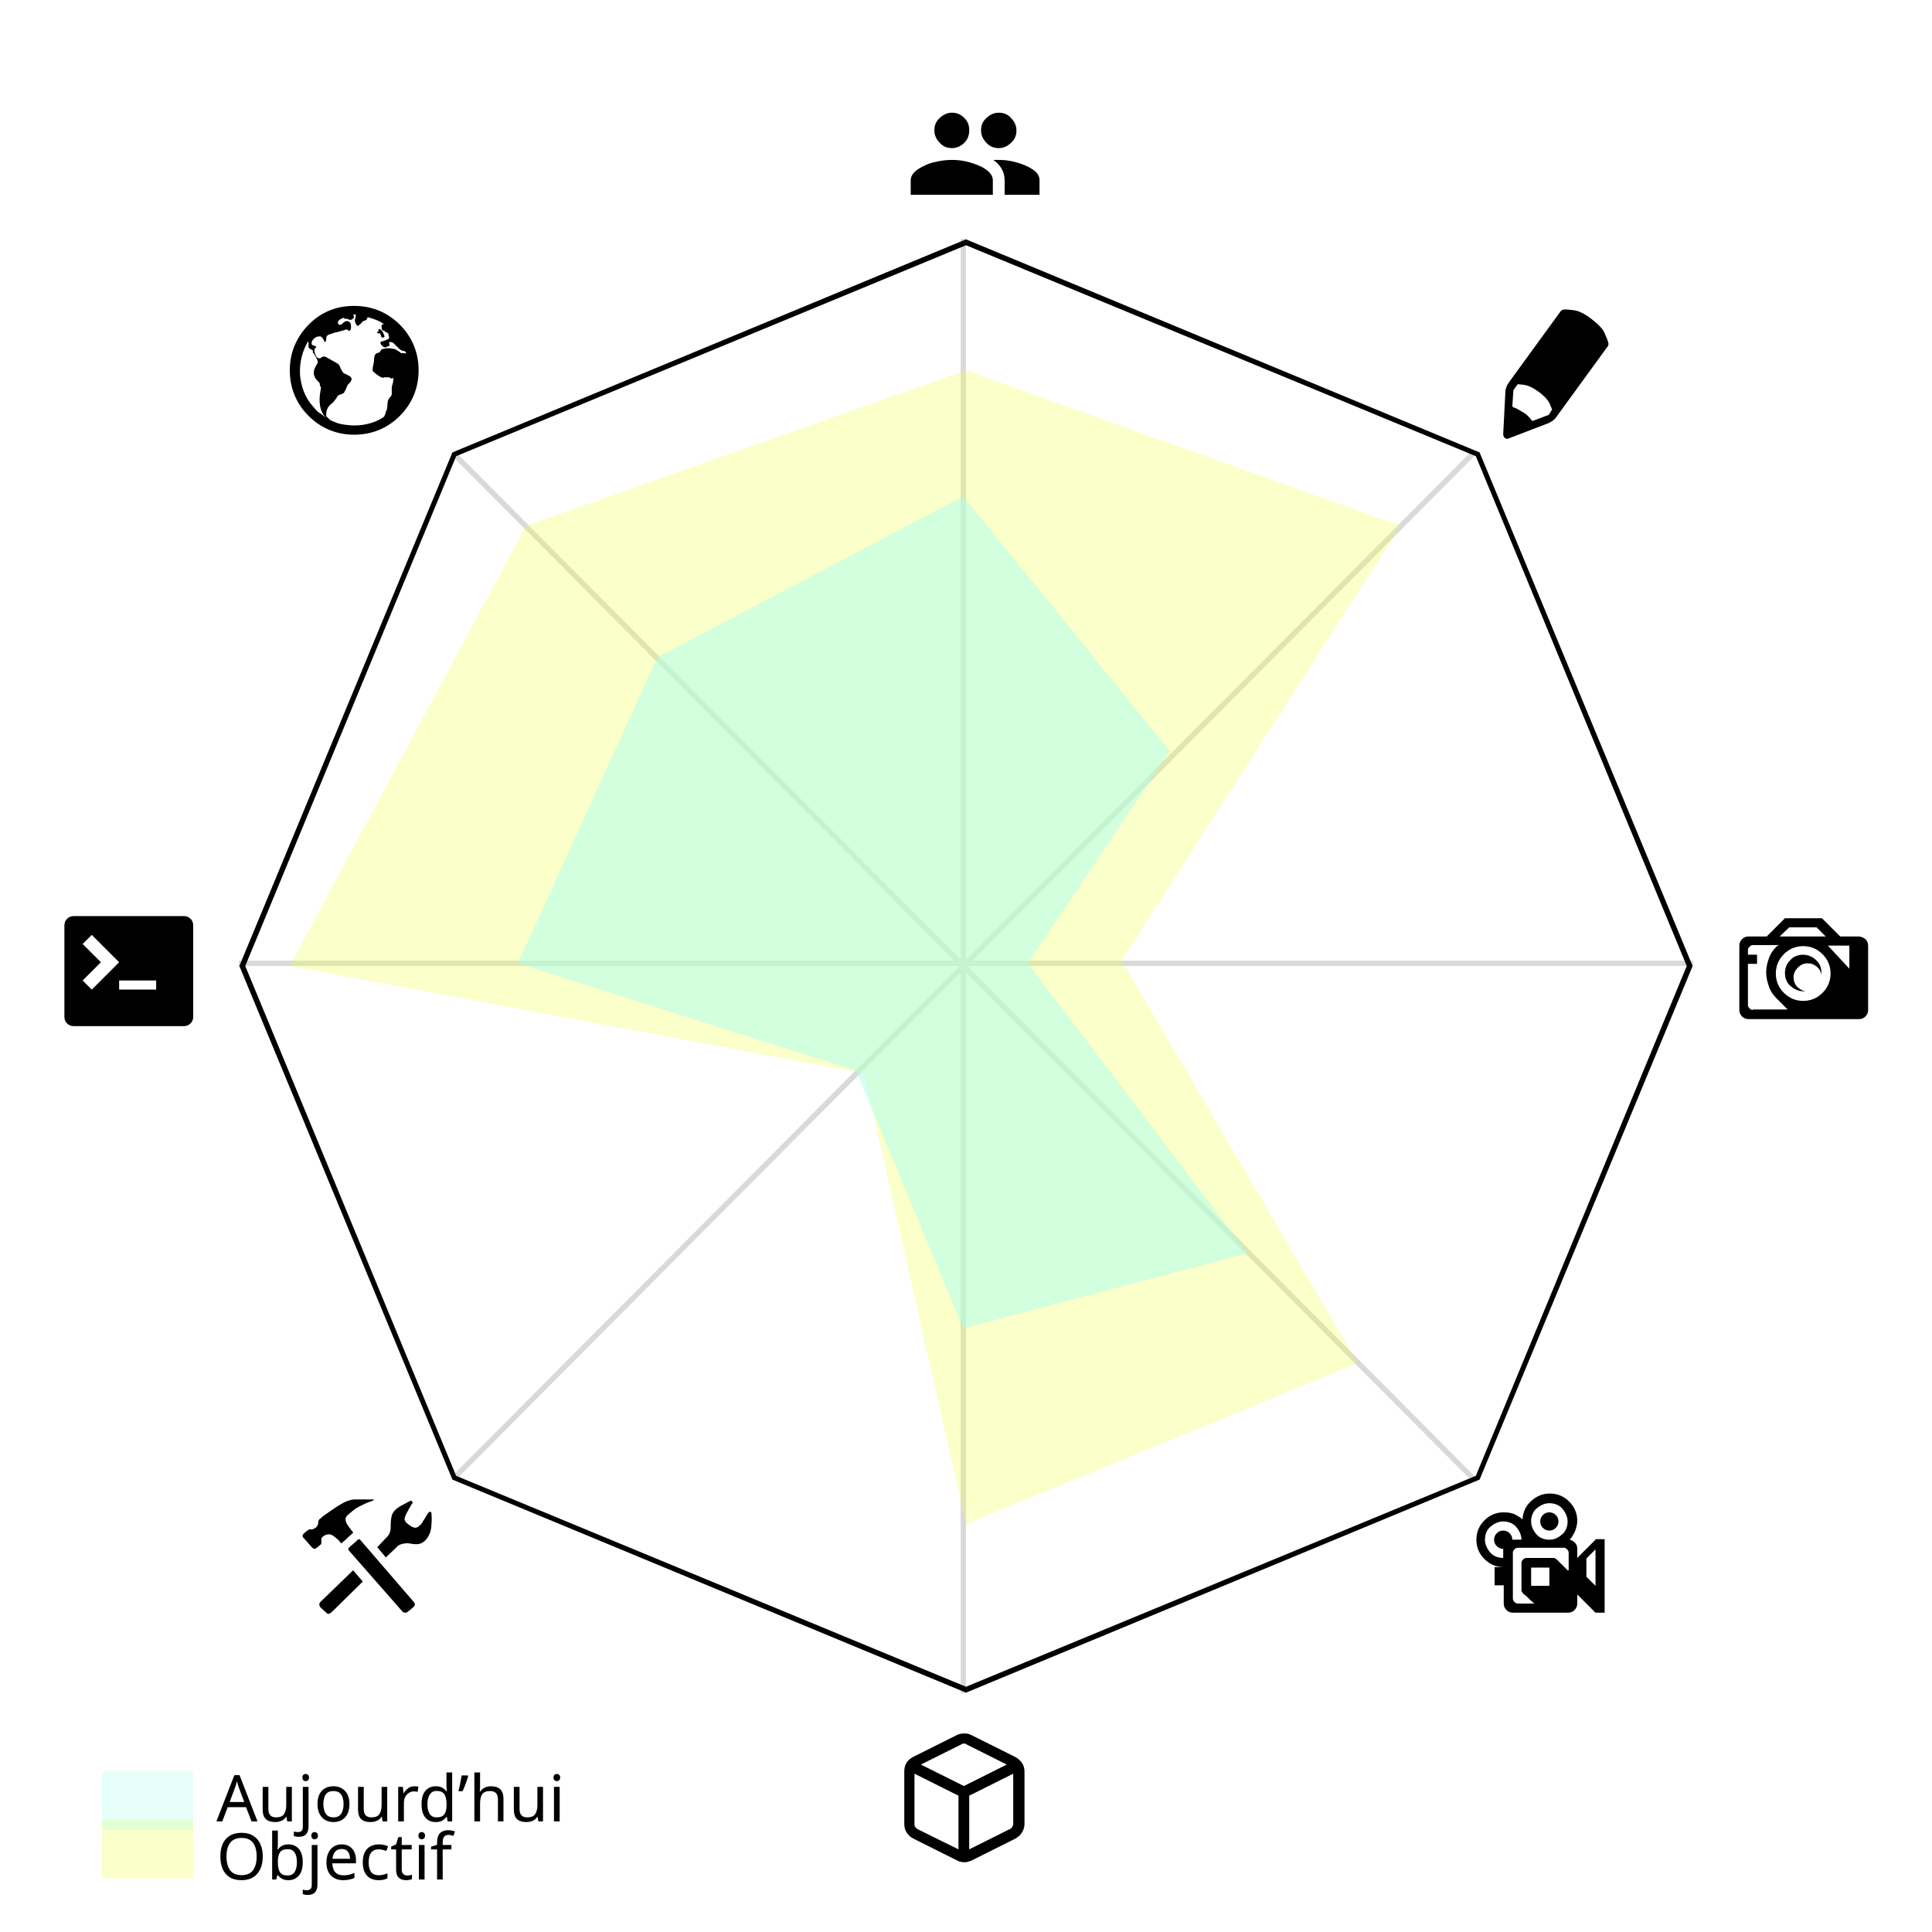
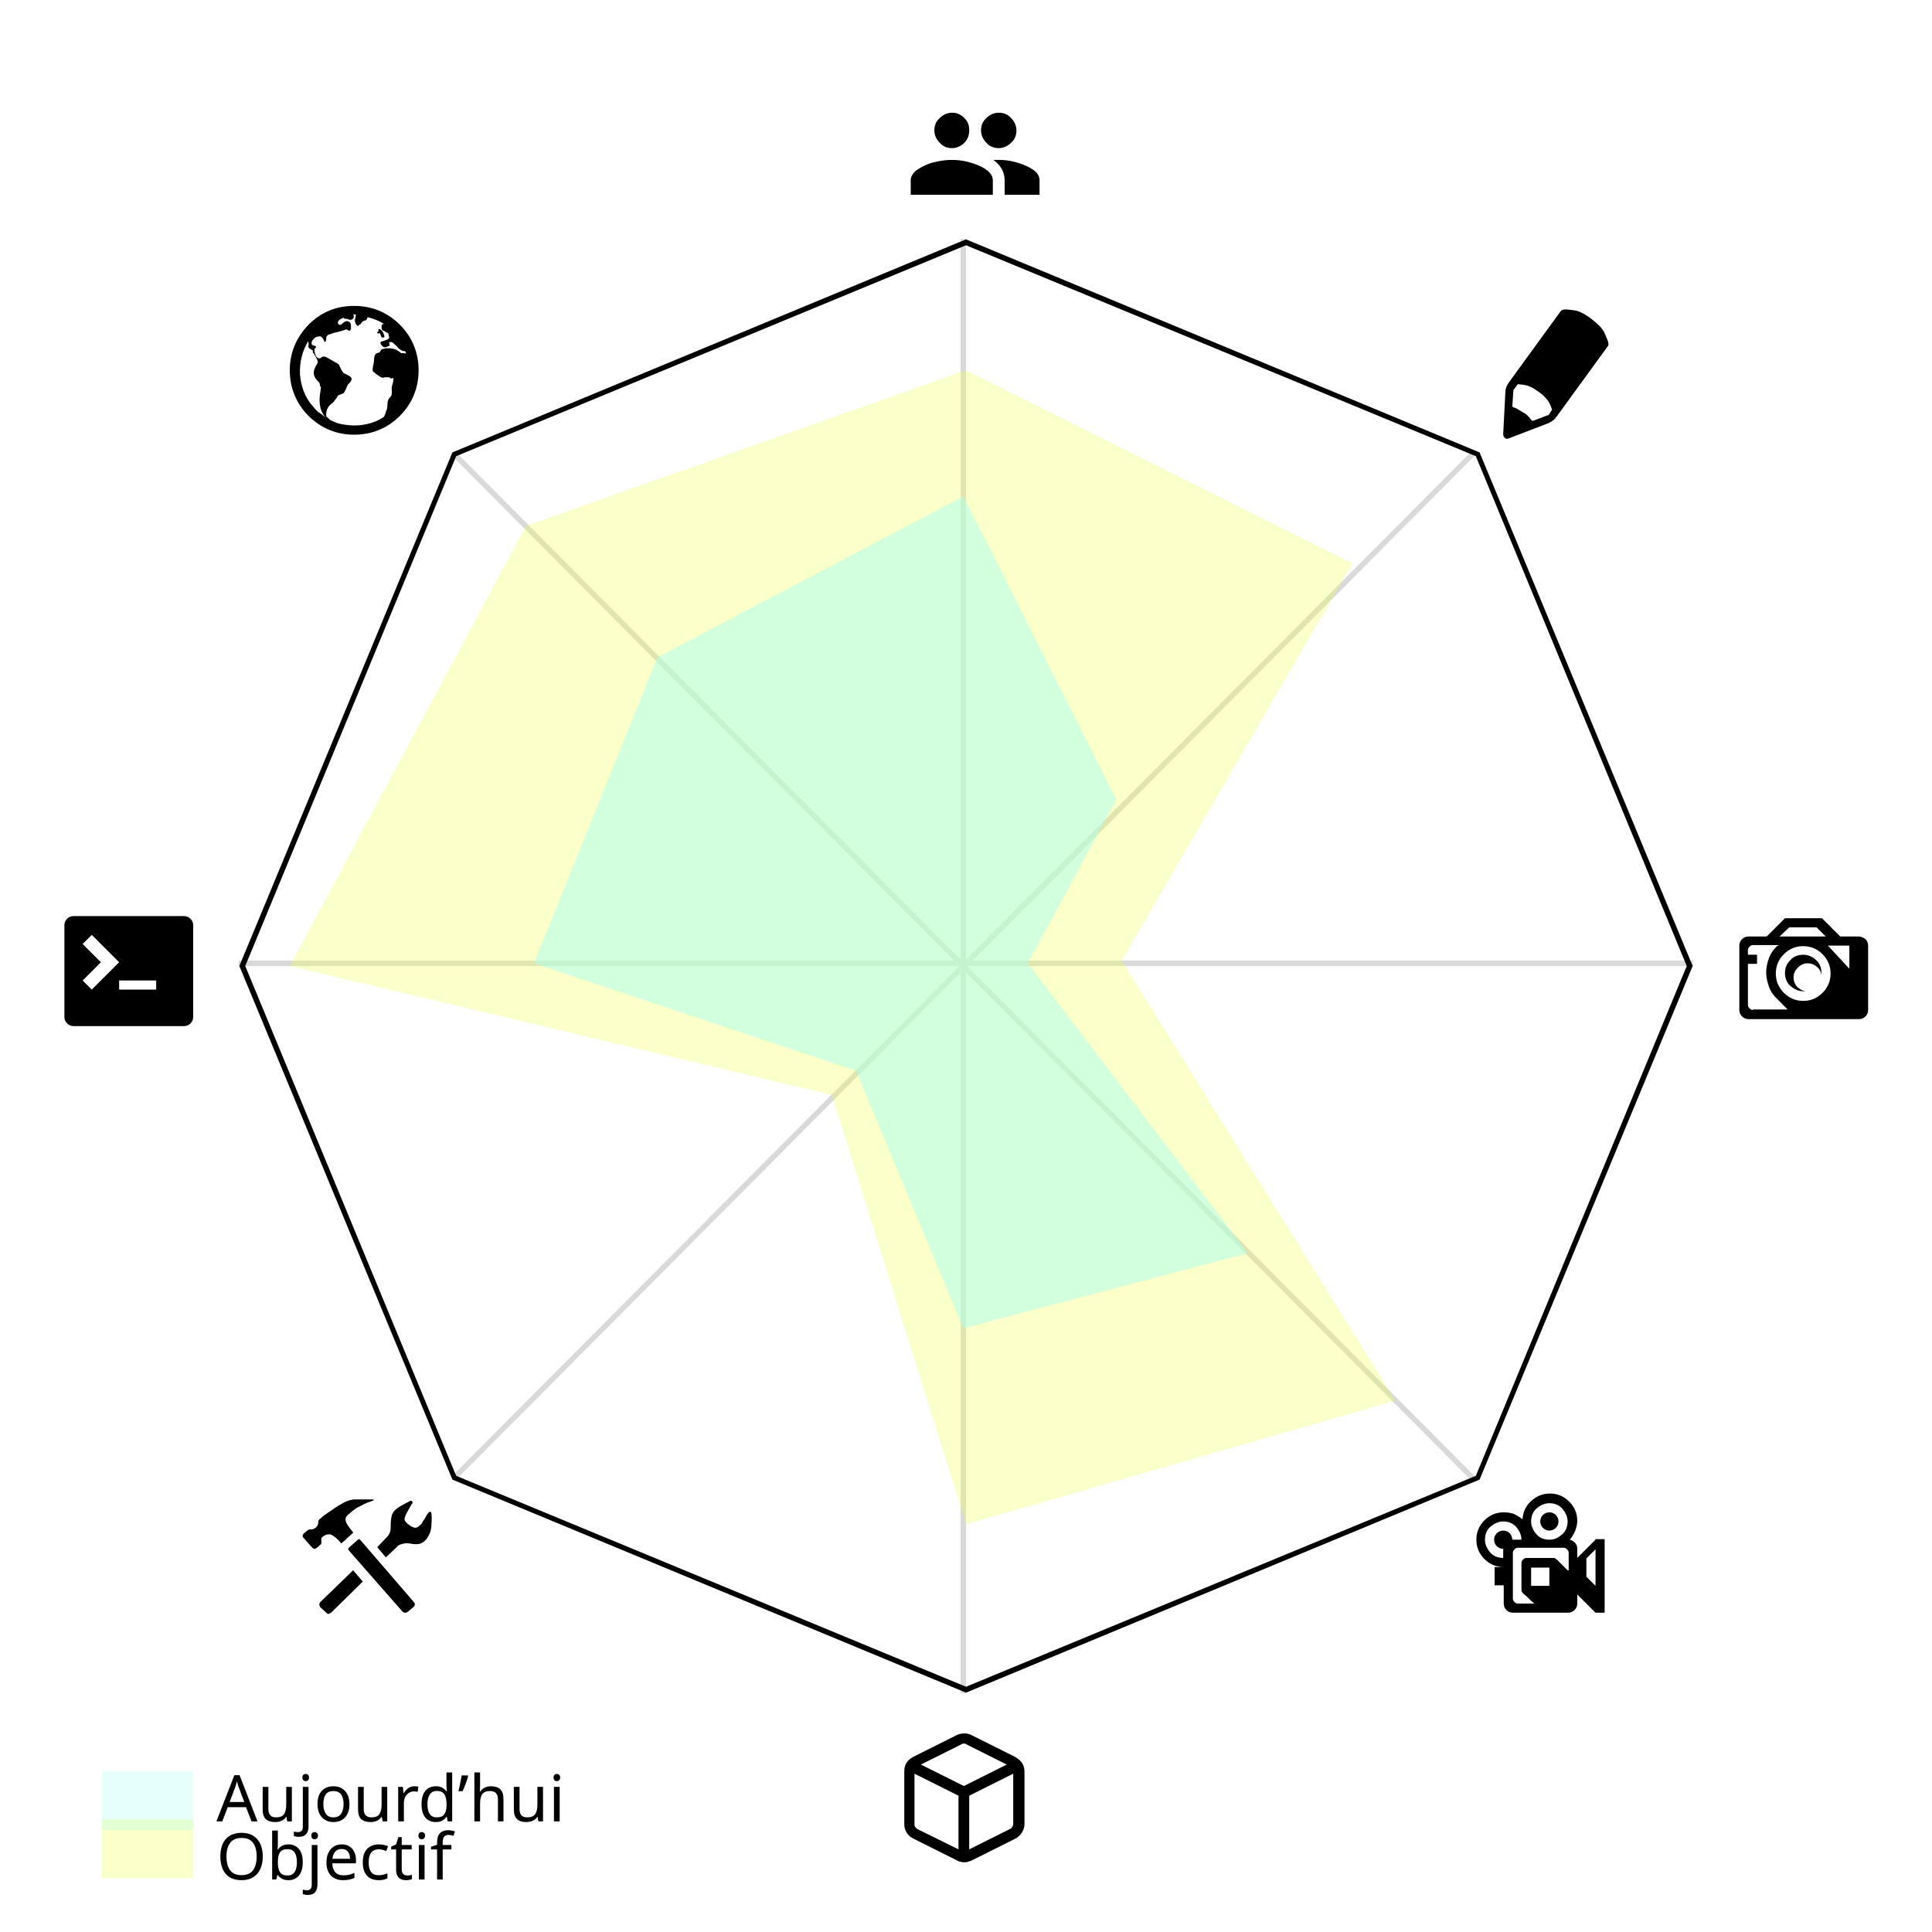
<svg xmlns="http://www.w3.org/2000/svg" version="1.1" x="0px" y="0px" viewBox="0 0 360 360" style="enable-background:new 0 0 360 360;" xml:space="preserve">
  <style type="text/css">
	.st0{fill-rule:evenodd;clip-rule:evenodd;fill:none;stroke:#D9D9D9;stroke-miterlimit:10;}
	.st1{opacity:0.3;fill:#F2FF4A;}
	.st2{fill:none;}
	.st3{font-family:'MyriadPro-Regular';}
	.st4{font-size:12px;}
	.st5{opacity:0.51;fill:#AAFFEF;}
	.st6{opacity:0.3;fill:#AAFFEF;}
</style>
  <g id="Calque_1">
    <path d="M59.4,76.8l0.1,0.1c0.3,0.2,0.7,0.5,1.2,0.9c-0.9-0.9-1.3-2.3-1.1-4.2l0.2-1.3c0-0.1,0-0.2-0.1-0.3   c-0.1-0.1-0.1-0.2-0.1-0.3c0-0.3-0.1-0.4-0.2-0.5c-0.1-0.1-0.1-0.1-0.2-0.2c-0.3-0.3-0.5-0.6-0.6-0.9c-0.3-0.6-0.1-1.4,0.5-2.3   c0.2-0.3,0.1-0.6-0.1-1s-0.4-0.6-0.4-0.7c0-0.1-0.1-0.2-0.2-0.3c-0.1-0.1-0.2-0.2-0.1-0.3c0-0.2,0-0.3-0.2-0.3   c-0.1-0.1-0.2-0.1-0.3-0.2c-0.3-0.1-0.4-0.4-0.3-0.7c0-0.3,0-0.6-0.1-0.7c-1.1,1.9-1.6,3.9-1.5,6.2c0.2,2.2,0.9,4.2,2.3,5.8   l0.1,0.1v0.1h0.1c0.2,0.3,0.4,0.5,0.5,0.6c0.1,0.1,0.2,0.2,0.3,0.3c0.1,0.1,0.2,0.2,0.2,0.2L59.4,76.8z M61.6,78.3l0.4,0.2   c0.2,0.1,0.4,0.1,0.5,0.2c0.7,0.3,1.4,0.4,2.3,0.5c1.6,0.2,3.1,0,4.4-0.4c1-0.3,1.7-0.7,2.3-1.1c0.1-0.1,0.2-0.3,0.3-0.6   c0.1-0.4,0.2-0.6,0.2-0.6c0.1-0.2,0.2-0.6,0.2-1.2c0-0.6,0.2-1,0.5-1.3c0.2-0.2,0.3-0.4,0.3-0.6c0-0.2,0-0.4,0-0.6   C73,72.4,73,72.2,73,72.1c0-0.1,0.1-0.3,0.2-0.7c0.1-0.4,0.1-0.6,0.1-0.9c0-0.1-0.1-0.1-0.2,0s-0.2,0-0.3,0   c-0.1-0.1-0.2-0.2-0.4-0.2c-0.2,0-0.4,0-0.6,0c-0.2,0-0.4,0.1-0.5,0.1c-0.4-0.1-1-0.5-1.8-1.2c-0.1-0.1-0.1-0.6,0.1-1.4   c0-0.1,0.1-0.4,0.1-0.8c0-0.4,0.1-0.7,0.2-0.9c0.1-0.2,0.3-0.3,0.7-0.4c0.1,0,0.2-0.1,0.3-0.3c0.1-0.2,0.2-0.3,0.2-0.3   c0.1,0,0.2-0.1,0.4-0.1c0.2,0,0.3-0.1,0.4-0.1c0.2,0,0.4,0,0.7,0s0.5,0.1,0.7,0.1c0.3,0,0.6,0.2,1.2,0.6c0.1,0.1,0.2,0.2,0.3,0.2   c0.1,0,0.3,0,0.4,0s0.3,0,0.4,0.1c0.1,0,0.1-0.2-0.1-0.4c-0.1-0.1-0.2-0.1-0.4-0.1c-0.3-0.1-0.7-0.3-1.1-0.8   c-0.4-0.4-0.7-0.7-0.9-0.8c-0.3-0.1-0.4-0.1-0.6,0l0.1,0.6c0,0-0.2,0.1-0.7,0.3c-0.3,0.1-0.6-0.1-0.9-0.5c-0.2-0.3-0.1-0.5,0.1-0.6   h0.2c0.1,0,0.1-0.1,0.2-0.1c0.1,0,0.2,0,0.3-0.1c0.1,0,0.2-0.1,0.3-0.1c0.1,0,0.1-0.1,0.2-0.1c0.1-0.1,0.1-0.1,0.2-0.2s0-0.1,0-0.2   s-0.1-0.2-0.1-0.4c0-0.2-0.1-0.3-0.2-0.4c-0.1,0-0.3-0.1-0.4-0.2c-0.1-0.1-0.3-0.2-0.4-0.2c-0.2,0-0.3-0.3-0.3-0.8   c0-0.3,0.1-0.4,0.3-0.4c0.1,0,0.1,0,0.2,0c-0.9-0.6-1.9-1-3.1-1.3c-0.1,0.4-0.3,0.6-0.4,0.6c-0.3,0.1-0.4,0.1-0.5,0.2   c-0.1,0.1-0.2,0.2-0.3,0.3c-0.1,0.2-0.2,0.3-0.3,0.3s-0.2,0.1-0.2,0.2c-0.1,0.1-0.2,0-0.3-0.1c-0.1-0.1-0.2-0.2-0.3-0.5   c-0.1-0.2-0.1-0.5,0-0.8c0.1-0.3,0.1-0.6,0.1-0.7H66h-0.2c0.3,0.5,0.1,0.8-0.4,1c-0.1,0-0.3,0-0.5-0.1c-0.2-0.1-0.3-0.1-0.5-0.1   c-0.1,0-0.2,0-0.3-0.1c-0.1-0.1-0.2-0.1-0.3,0c-0.5,0.2-0.7,0.4-0.8,0.6c-0.1,0.3,0,0.5,0.2,0.6c0.2,0.1,0.4,0,0.6-0.2   c0.5-0.5,0.9-0.6,1.3-0.3c0.2,0.1,0.3,0.4,0.3,0.8c0,0.1,0,0.3,0,0.4c0,0.1-0.1,0.2-0.1,0.3c-0.1,0.1-0.2,0.2-0.3,0.1   c0,0-0.1,0-0.2-0.1s-0.2-0.1-0.2-0.1c0,0-0.1,0-0.2,0c-0.1,0.1-0.6,0.2-1.6,0.5c-0.2,0-0.5,0.1-0.8,0.2c-0.3,0.1-0.5,0.2-0.6,0.2   c-0.4,0.1-0.6,0.4-0.6,0.6c0,0.5-0.1,0.8-0.2,0.8c-0.1,0-0.2,0-0.2-0.2c-0.1-0.2-0.2-0.4-0.4-0.6c-0.2-0.2-0.3-0.3-0.6-0.2   c-0.4,0-0.7,0.2-1,0.5c-0.3,0.3-0.4,0.6-0.3,1c0,0.1,0.2,0.1,0.4,0.2c0.2,0.1,0.4,0.1,0.4,0.2s0,0.2-0.3,0.4c0,0.1,0,0.2,0,0.3   c0,0.1,0,0.3,0.1,0.5c0,0.2,0.1,0.3,0.1,0.3c0,0.3,0.2,0.4,0.4,0.6c0.3,0.1,0.5,0.1,0.7-0.1c0.2-0.2,0.4-0.2,0.8-0.1   c1.4,0.8,2.2,1.2,2.4,1.4c0.1,0.1,0.2,0.3,0.4,0.8c0.2,0.4,0.4,0.7,0.5,0.8c0,0,0.2,0.1,0.6,0.3s0.6,0.3,0.8,0.5   c0.1,0.2,0.2,0.4,0,0.7c-0.1,0.2-0.3,0.4-0.5,0.6c-0.1,0-0.2,0.3-0.4,0.8c-0.2,0.5-0.4,0.7-0.4,0.8c-0.1,0.1-0.4,0.2-0.9,0.4   c0,0-0.1,0-0.2,0.1c-0.1,0.1-0.1,0.2-0.2,0.3c-0.1,0.1-0.1,0.2-0.1,0.2c-0.1,0.1-0.2,0.2-0.4,0.5c-0.2,0.3-0.4,0.4-0.5,0.5   c-0.8,0.6-1.1,1.4-1,2.4C61.1,77.8,61.3,78.1,61.6,78.3z M57.5,60.5c2.4-2.4,5.2-3.5,8.5-3.5c3.3,0,6.2,1.2,8.5,3.5   c2.3,2.3,3.5,5.2,3.5,8.5s-1.2,6.2-3.5,8.5C72.2,79.8,69.3,81,66,81c-3.3,0-6.2-1.2-8.5-3.5C55.2,75.2,54,72.3,54,69   S55.2,62.9,57.5,60.5z M71.4,62c0.2,0.5,0.3,0.7,0.2,0.8c-0.1,0.1-0.2,0.1-0.3,0.1s-0.3-0.1-0.3-0.3c0-0.1-0.1-0.2-0.1-0.3   l-0.1-0.2h-0.2c-0.2,0.1-0.3,0-0.3-0.2c0-0.1,0.1-0.1,0.3-0.2c0,0,0-0.1-0.1-0.1c0-0.2,0-0.3,0.2-0.3C70.9,61.4,71.2,61.6,71.4,62z   " />
    <path d="M288.6,77.3l-2.9,1.1c-0.1,0-0.1,0-0.2,0c-0.1,0-0.1-0.1-0.1-0.1c-0.2-0.2-0.4-0.5-0.6-0.7s-0.5-0.5-0.9-0.7   c-0.3-0.2-0.7-0.4-1-0.6c-0.3-0.2-0.6-0.3-0.9-0.4c-0.1,0-0.1,0-0.1-0.1c0,0-0.1-0.1-0.1-0.1l0.2-3l0.8-1.1c0,0,0.4,0,1.1,0.1   c0.8,0.1,1.7,0.5,2.8,1.3c1.1,0.8,1.8,1.6,2.1,2.3c0.3,0.7,0.4,1,0.4,1L288.6,77.3z M296.5,59.4c-1.3-1-2.4-1.5-3.3-1.6   c-0.9-0.1-1.5-0.2-1.9-0.1c-0.1,0-0.2,0.1-0.3,0.1c-0.1,0.1-0.1,0.1-0.2,0.2l-9.6,13.2c-0.2,0.3-0.4,0.6-0.5,0.9   c-0.1,0.3-0.2,0.6-0.2,1l-0.4,7.8c0,0.3,0.1,0.5,0.3,0.7c0.2,0.2,0.5,0.2,0.7,0.1l7.3-2.8c0.3-0.1,0.6-0.3,0.9-0.5   c0.3-0.2,0.5-0.4,0.7-0.7l9.6-13.2c0.1-0.1,0.1-0.2,0.1-0.3s0-0.2,0-0.3c-0.1-0.4-0.3-0.9-0.7-1.8   C298.7,61.3,297.8,60.4,296.5,59.4z" />
    <path d="M344.6,180.5l-4-4.3h4V180.5z M336,186.5c-1.4,0-2.6-0.5-3.6-1.5s-1.5-2.2-1.5-3.6c0-1.4,0.5-2.6,1.5-3.6   c1-1,2.2-1.5,3.6-1.5s2.6,0.5,3.6,1.5c1,1,1.5,2.2,1.5,3.6c0,1.4-0.5,2.6-1.5,3.6S337.4,186.5,336,186.5z M326.6,188.2   c-0.2,0-0.4-0.1-0.6-0.3s-0.3-0.4-0.3-0.6v-7.7h1.7v-1.7h-1.7v-0.9c0-0.2,0.1-0.4,0.3-0.6s0.4-0.3,0.6-0.3h4.9   c-0.1,0.1-0.1,0.1-0.2,0.1c-0.1,0-0.1,0.1-0.2,0.1c-0.7,0.7-1.2,1.4-1.5,2.3c-0.3,0.8-0.5,1.7-0.5,2.6c0,0.9,0.2,1.7,0.5,2.6   c0.3,0.9,0.8,1.6,1.5,2.3l2,2H326.6z M333.4,172.8h5.1l1.7,1.7h-8.6L333.4,172.8z M346.3,174.5h-3.4l-3.4-3.4h-6.9l-3.4,3.4h-3.4   c-0.5,0-0.9,0.2-1.2,0.5c-0.3,0.3-0.5,0.7-0.5,1.2v12c0,0.5,0.2,0.9,0.5,1.2c0.3,0.3,0.7,0.5,1.2,0.5h20.6c0.5,0,0.9-0.2,1.2-0.5   c0.3-0.3,0.5-0.7,0.5-1.2v-12c0-0.5-0.2-0.9-0.5-1.2C347.2,174.7,346.8,174.5,346.3,174.5z M336,177.9c-0.9,0-1.8,0.3-2.4,1   c-0.7,0.7-1,1.5-1,2.4c0,0.9,0.3,1.8,1,2.4s1.5,1,2.4,1c0.1,0,0.1,0,0.2,0c0.1,0,0.2,0,0.2,0c-0.6-0.1-1.1-0.4-1.6-0.9   c-0.4-0.5-0.6-1-0.6-1.7c0-0.7,0.3-1.3,0.8-1.8c0.5-0.5,1.1-0.8,1.8-0.8c0.7,0,1.2,0.2,1.7,0.6c0.5,0.4,0.8,0.9,0.9,1.6   c0-0.1,0-0.1,0-0.2c0-0.1,0-0.2,0-0.2c0-0.9-0.3-1.8-1-2.4C337.8,178.3,336.9,177.9,336,177.9z" />
    <path d="M297.3,295.5l-1.7-1.7v-3.4l1.7-1.7V295.5z M288.7,286.9c-0.9,0-1.8-0.3-2.4-1s-1-1.5-1-2.4s0.3-1.8,1-2.4s1.5-1,2.4-1   c0.9,0,1.8,0.3,2.4,1s1,1.5,1,2.4s-0.3,1.8-1,2.4S289.7,286.9,288.7,286.9z M292.1,292.6c-0.4-0.4-0.9-0.9-1.3-1.3   c-0.4-0.4-0.6-0.6-0.7-0.7c-0.1-0.1-0.2-0.1-0.3-0.2s-0.2-0.1-0.3-0.1h-5.1c-0.2,0-0.4,0.1-0.6,0.3s-0.3,0.4-0.3,0.6v5.1   c0,0.1,0,0.2,0.1,0.3c0,0.1,0.1,0.2,0.2,0.3c0,0,0.2,0.2,0.7,0.6c0.4,0.4,0.9,0.9,1.4,1.3h-3.1c-0.2,0-0.4-0.1-0.6-0.3   s-0.3-0.4-0.3-0.6v-8.6c0-0.2,0.1-0.4,0.3-0.6c0.2-0.2,0.4-0.3,0.6-0.3h8.6c0.2,0,0.4,0.1,0.6,0.3c0.2,0.2,0.3,0.4,0.3,0.6V292.6z    M288.7,295.5h-3.4v-3.4h3.4V295.5z M280.1,285.2c-0.5,0-0.9,0.2-1.2,0.5c-0.3,0.3-0.5,0.7-0.5,1.2s0.2,0.9,0.5,1.2   c0.3,0.3,0.7,0.5,1.2,0.5v1.7c-0.9,0-1.8-0.3-2.4-1s-1-1.5-1-2.4c0-0.9,0.3-1.8,1-2.4s1.5-1,2.4-1s1.8,0.3,2.4,1s1,1.5,1,2.4h-1.7   c0-0.5-0.2-0.9-0.5-1.2C281,285.4,280.6,285.2,280.1,285.2z M297.3,286.9l-3.4,3.4v-1.7c0-0.4-0.1-0.8-0.4-1.1s-0.6-0.5-1-0.6   c0.4-0.4,0.7-1,1-1.6c0.2-0.6,0.4-1.2,0.4-1.9c0-1.4-0.5-2.6-1.5-3.6s-2.2-1.5-3.6-1.5c-1.4,0-2.5,0.5-3.5,1.4s-1.5,2-1.6,3.4   c-0.5-0.4-1-0.7-1.6-1c-0.6-0.2-1.2-0.3-1.9-0.3c-1.4,0-2.6,0.5-3.6,1.5s-1.5,2.2-1.5,3.6c0,1.4,0.5,2.6,1.5,3.6   c1,1,2.2,1.5,3.6,1.5h-1.7v3.4h1.7v3.4c0,0.5,0.2,0.9,0.5,1.2c0.3,0.3,0.7,0.5,1.2,0.5h10.3c0.5,0,0.9-0.2,1.2-0.5   c0.3-0.3,0.5-0.7,0.5-1.2v-1.7l3.4,3.4h1.7v-13.7H297.3z M288.7,281.8c-0.5,0-0.9,0.2-1.2,0.5s-0.5,0.7-0.5,1.2s0.2,0.9,0.5,1.2   s0.7,0.5,1.2,0.5s0.9-0.2,1.2-0.5s0.5-0.7,0.5-1.2s-0.2-0.9-0.5-1.2S289.2,281.8,288.7,281.8z" />
    <path d="M188.2,340.8l-7.6,3.8v-10l8.2-4.1v9.4c0,0.2-0.1,0.4-0.2,0.5C188.6,340.6,188.4,340.7,188.2,340.8z M170.9,340.8   c-0.1-0.1-0.3-0.3-0.4-0.4c-0.1-0.2-0.1-0.3-0.1-0.5v-9.4l8.2,4.1v10L170.9,340.8z M179.2,325c0,0,0.1-0.1,0.2-0.1   c0.1,0,0.2,0,0.2,0c0.1,0,0.2,0,0.2,0c0.1,0,0.1,0,0.2,0.1l7.6,3.8l-8,4l-8-4L179.2,325z M189.2,327.4l-8.2-4.1   c-0.4-0.2-0.8-0.3-1.3-0.3c-0.5,0-1,0.1-1.4,0.3l-8.2,4.1c-0.5,0.3-0.9,0.6-1.2,1.1c-0.3,0.5-0.4,1-0.4,1.6v9.7   c0,0.6,0.1,1.1,0.4,1.6c0.3,0.5,0.7,0.9,1.3,1.2l8.2,4.1c0.2,0.1,0.4,0.2,0.6,0.2c0.2,0.1,0.5,0.1,0.7,0.1c0.3,0,0.5,0,0.7-0.1   c0.2-0.1,0.4-0.1,0.6-0.2l8.2-4.1c0.5-0.3,0.9-0.6,1.2-1.1c0.3-0.5,0.5-1,0.5-1.6v-9.7c0-0.6-0.1-1.1-0.4-1.6   S189.7,327.7,189.2,327.4z" />
    <path d="M59.7,298.5c-0.1,0.1-0.2,0.3-0.2,0.5s0.1,0.3,0.2,0.5l1.2,1.1c0.1,0.1,0.3,0.2,0.4,0.1s0.3-0.1,0.4-0.2l5.9-5.8l-1.8-2.1   L59.7,298.5z M80.4,282.1c0-0.3-0.1-0.4-0.3-0.4c-0.1,0-0.2,0.1-0.3,0.2c-0.1,0.1-0.3,0.4-0.5,0.8s-0.5,0.7-0.6,1   c-0.1,0.2-0.4,0.5-0.8,0.8c-0.4,0.3-0.9,0.2-1.6-0.3c-0.7-0.5-1-0.9-0.9-1.3s0.2-0.6,0.3-0.8c0.1-0.2,0.3-0.6,0.6-1.1   s0.4-0.8,0.5-0.8c0.1-0.1,0.1-0.2,0-0.4c-0.1-0.2-0.2-0.2-0.4-0.1c-0.2,0.1-0.8,0.4-1.7,0.9c-0.9,0.5-1.5,1.1-1.7,1.8   c-0.2,0.8-0.2,1.5-0.2,2.2s-0.2,1.4-0.9,2l-1.6,1.7l1.6,1.9l2-1.9c0.2-0.3,0.6-0.5,1-0.6s0.9-0.2,1.4-0.1c1,0.2,1.8,0.2,2.3-0.1   c0.6-0.3,1-0.8,1.3-1.4c0.3-0.5,0.5-1.3,0.5-2.2C80.5,283,80.4,282.4,80.4,282.1z M67.1,286.9c-0.1-0.1-0.2-0.1-0.2-0.1   s-0.2,0-0.2,0.1l-1.7,1.5c-0.1,0.1-0.1,0.1-0.1,0.2c0,0.1,0,0.2,0.1,0.3l10,11.4c0.1,0.1,0.3,0.2,0.4,0.2s0.3,0,0.5-0.1l1.2-1   c0.1-0.1,0.2-0.3,0.2-0.4s0-0.3-0.2-0.5L67.1,286.9z M60.2,286.3c0.5-0.4,1.1-0.5,1.6-0.3c0.5,0.3,1.1,0.7,1.7,1.5   c0.1,0.1,0.1,0.1,0.2,0c0.1-0.1,0.2-0.1,0.2-0.2c0.1,0,0.4-0.3,0.9-0.8c0.6-0.5,0.9-0.8,0.9-0.8c0,0,0.1-0.1,0.1-0.1   c0-0.1,0-0.1-0.1-0.2c-0.1-0.1-0.2-0.2-0.4-0.5s-0.4-0.5-0.5-0.7c-0.5-0.7-0.6-1.4,0-1.9s1.2-1.1,2-1.5c0.8-0.4,1.5-0.8,2.2-1   c0.7-0.2,0.8-0.4,0.5-0.4c-0.3,0-0.9,0-1.9,0c-0.9,0-1.5,0-1.7,0c-0.8,0.1-1.6,0.4-2.4,0.9c-0.9,0.5-1.5,1-2,1.3   c-0.6,0.4-1.1,0.8-1.4,1c-0.3,0.3-0.4,0.4-0.5,0.4c-0.2,0.2-0.3,0.4-0.3,0.7c0,0.3-0.1,0.6-0.4,0.9c-0.4,0.3-0.7,0.4-0.9,0.4   c-0.2-0.1-0.4,0-0.6,0.1c-0.1,0.1-0.3,0.2-0.5,0.4s-0.4,0.3-0.4,0.4c-0.1,0.1-0.1,0.1-0.1,0.3c0,0.1,0,0.2,0.1,0.3   c0,0,0.3,0.3,0.8,0.9c0.5,0.6,0.8,0.9,0.9,1c0.1,0.1,0.2,0.1,0.3,0.2c0.1,0,0.3,0,0.4-0.1c0.1-0.1,0.3-0.2,0.5-0.4   c0.2-0.2,0.3-0.3,0.4-0.3c0,0,0.1-0.2,0.1-0.6C59.8,286.7,59.9,286.5,60.2,286.3z" />
    <path d="M29.1,184.4h-6.9v-1.7h6.9V184.4z M15.4,182.7l3.4-3.4l-3.4-3.4l1.7-1.7l5.1,5.1l-5.1,5.1L15.4,182.7z M34.3,170.7H13.7   c-0.5,0-0.9,0.2-1.2,0.5s-0.5,0.7-0.5,1.2v17.1c0,0.5,0.2,0.9,0.5,1.2c0.3,0.3,0.7,0.5,1.2,0.5h20.6c0.5,0,0.9-0.2,1.2-0.5   c0.3-0.3,0.5-0.7,0.5-1.2v-17.1c0-0.5-0.2-0.9-0.5-1.2S34.8,170.7,34.3,170.7z" />
    <path d="M186.1,27.6c-0.9,0-1.7-0.3-2.3-1c-0.6-0.6-1-1.4-1-2.3s0.3-1.7,1-2.3c0.6-0.6,1.4-1,2.3-1s1.7,0.3,2.3,1   c0.6,0.6,1,1.4,1,2.3s-0.3,1.7-1,2.3C187.7,27.3,186.9,27.6,186.1,27.6z M177.4,27.6c-0.9,0-1.7-0.3-2.3-1c-0.6-0.6-1-1.4-1-2.3   s0.3-1.7,1-2.3c0.6-0.6,1.4-1,2.3-1s1.6,0.3,2.3,1s0.9,1.4,0.9,2.3s-0.3,1.7-0.9,2.3S178.3,27.6,177.4,27.6z M177.4,29.8   c1,0,2,0.1,3.1,0.4c1.1,0.3,2.2,0.7,3.1,1.3c0.9,0.6,1.4,1.3,1.4,2.1v2.7h-15.3v-2.7c0-0.8,0.5-1.5,1.4-2.1c1-0.6,2-1.1,3.1-1.3   C175.4,29.9,176.4,29.8,177.4,29.8z M186.1,29.8c1,0,2,0.1,3.1,0.4c1.1,0.3,2.2,0.7,3.1,1.3c1,0.6,1.4,1.3,1.4,2.1v2.7h-6.5v-2.7   c0-1.5-0.7-2.8-2.1-3.8C185.3,29.8,185.6,29.8,186.1,29.8z" />
    <line class="st0" x1="179.5" y1="44.5" x2="179.5" y2="315.5" />
    <line class="st0" x1="274.5" y1="84.5" x2="84.5" y2="275.5" />
    <line class="st0" x1="84.5" y1="84.5" x2="274.5" y2="275.5" />
    <line class="st0" x1="315.5" y1="179.5" x2="44.5" y2="179.5" />
    <g>
      <path d="M180,45.7L275,85l39.3,95L275,275l-95,39.3L85,275l-39.3-95L85,85L180,45.7 M180,44.6L84.3,84.3L44.6,180l39.7,95.7    l95.7,39.7l95.7-39.7l39.7-95.7l-39.7-95.7L180,44.6L180,44.6z" />
    </g>
  </g>
  <g id="Calque_3">
-     <polygon class="st1" points="180,69 261,98 209,179 253,254 180,284 161,200 54,180 98,98  " />
+     <polygon class="st1" points="180,69 252,105 209,179 260,261 180,284 155,204 54,180 98,98  " />
    <rect x="19" y="339" class="st1" width="17" height="11" />
    <rect x="40.3" y="341.7" class="st2" width="67.5" height="13.7" />
    <text transform="matrix(1 0 0 1 40.3247 350.2197)" class="st3 st4">Objectif</text>
  </g>
  <g id="Calque_2">
-     <polygon class="st5" points="218,140 191.5,179.5 232.5,233.5 179.5,247.5 159.5,199.5 96.5,179.5 122.5,122.5 179.5,92.5  " />
+     <polygon class="st5" points="208,149 191.5,179.5 232.5,233.5 179.5,247.5 159.5,199.5 99.5,179.5 122.5,122.5 179.5,92.5  " />
    <rect x="19" y="330" class="st6" width="17" height="11" />
    <rect x="40.3" y="330.9" class="st2" width="103.6" height="17.3" />
    <text transform="matrix(1 0 0 1 40.3247 339.3904)" class="st3 st4">Aujourd’hui</text>
  </g>
</svg>
